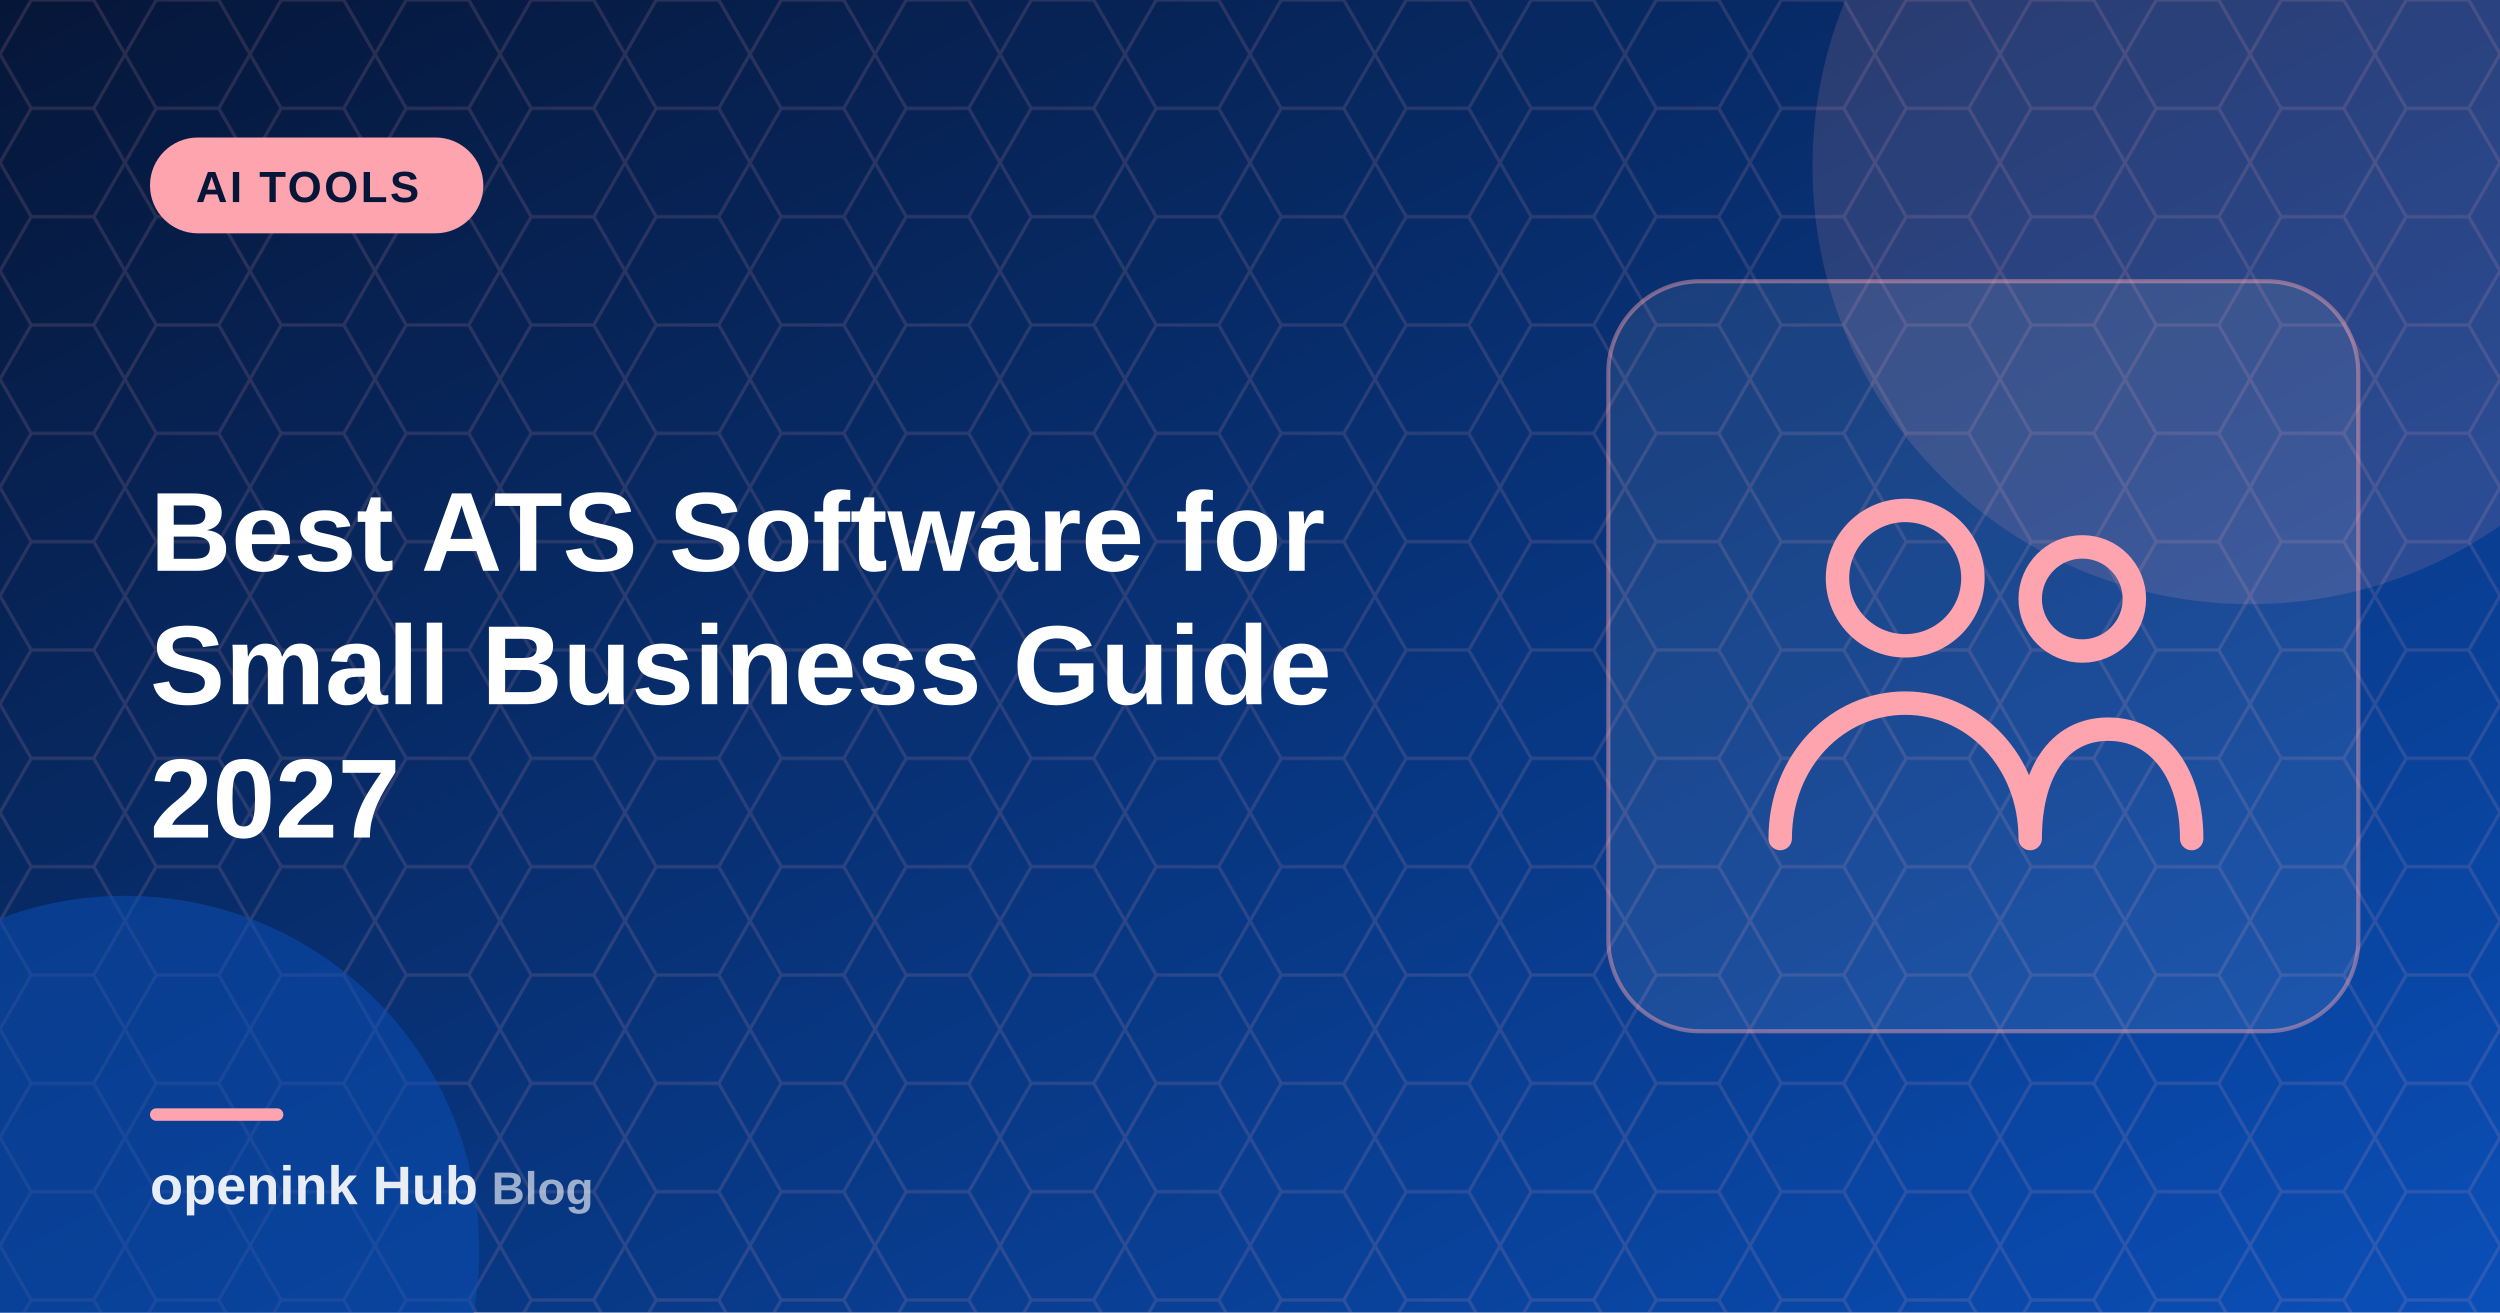
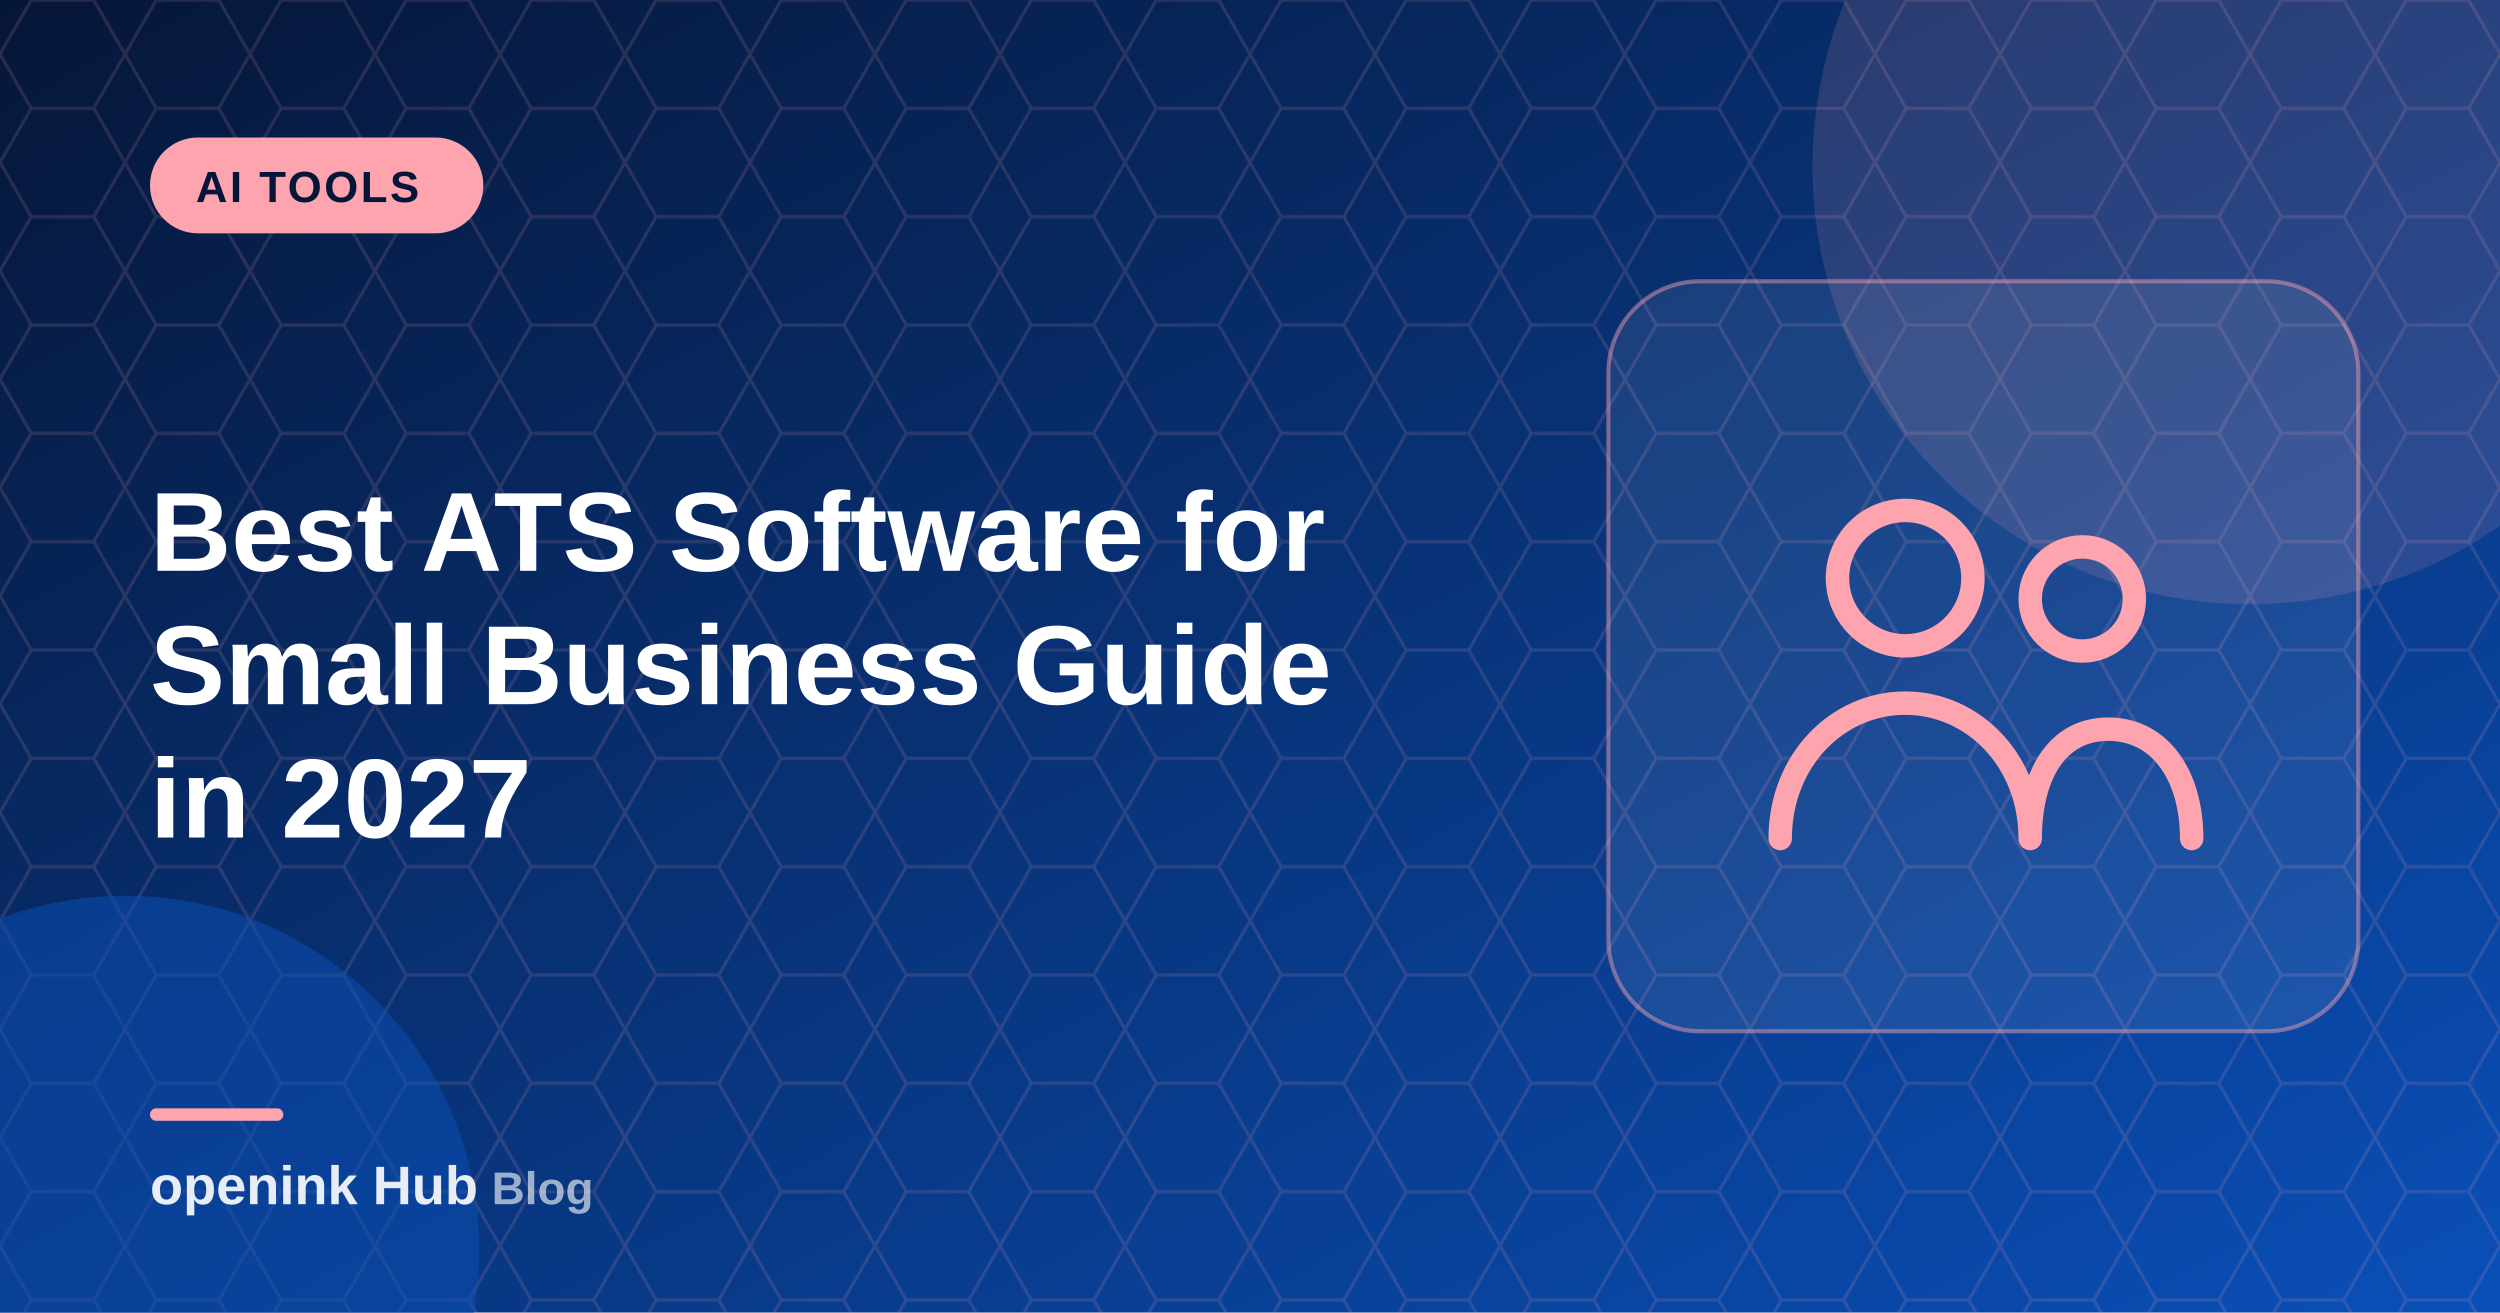
- <svg xmlns="http://www.w3.org/2000/svg" width="1200" height="630" viewBox="0 0 1200 630" role="img" aria-label="Best ATS Software for Small Business Guide 2027">
+ <svg xmlns="http://www.w3.org/2000/svg" width="1200" height="630" viewBox="0 0 1200 630" role="img" aria-label="Best ATS Software for Small Business Guide in 2027">
  <defs>
    <linearGradient id="g" x1="0" y1="0" x2="1" y2="1">
      <stop offset="0" stop-color="#061638" />
      <stop offset="1" stop-color="#0a4fb8" />
    </linearGradient>
    <pattern id="p" width="60" height="52" patternUnits="userSpaceOnUse">
      <path d="M15 0h30l15 26-15 26H15L0 26Z" fill="none" stroke="#fda4af" stroke-width="1.6" />
    </pattern>
    <style>.ic{fill:none;stroke:#fda4af;stroke-width:9;stroke-linecap:round;stroke-linejoin:round}.ic .f{fill:#fda4af;stroke:none}</style>
  </defs>
  <rect width="1200" height="630" fill="url(#g)" />
  <rect width="1200" height="630" fill="url(#p)" opacity=".14" />
  <circle cx="1080" cy="80" r="210" fill="#fda4af" opacity=".14" />
  <circle cx="60" cy="600" r="170" fill="#0a4fb8" opacity=".5" />
  <rect x="772" y="135" width="360" height="360" rx="44" fill="#fff" fill-opacity=".08" stroke="#fda4af" stroke-opacity=".45" stroke-width="2" />
  <g class="ic" transform="translate(827 190) scale(1.25)">
    <circle cx="70" cy="70" r="26" />
    <circle cx="138" cy="78" r="20" />
    <path d="M22 170c0-30 22-52 48-52s48 22 48 52M118 170c0-24 10-42 30-42s32 18 32 42" />
  </g>
  <rect x="72" y="66" width="160" height="46" rx="23" fill="#fda4af" />
  <text x="94" y="97" fill="#061638" font-family="Segoe UI,Arial,sans-serif" font-size="21" font-weight="700" letter-spacing="1.2">AI TOOLS</text>
  <text x="72" y="274" fill="#fff" font-family="Segoe UI,Arial,sans-serif" font-size="54" font-weight="800">Best ATS Software for</text>
  <text x="72" y="338" fill="#fff" font-family="Segoe UI,Arial,sans-serif" font-size="54" font-weight="800">Small Business Guide</text>
-   <text x="72" y="402" fill="#fff" font-family="Segoe UI,Arial,sans-serif" font-size="54" font-weight="800">2027</text>
+   <text x="72" y="402" fill="#fff" font-family="Segoe UI,Arial,sans-serif" font-size="54" font-weight="800">in 2027</text>
  <rect x="72" y="532" width="64" height="6" rx="3" fill="#fda4af" />
  <text x="72" y="578" fill="#fff" fill-opacity=".9" font-family="Segoe UI,Arial,sans-serif" font-size="26" font-weight="700">openink Hub</text>
  <text x="236" y="578" fill="#fff" fill-opacity=".6" font-family="Segoe UI,Arial,sans-serif" font-size="22" font-weight="600">Blog</text>
</svg>
